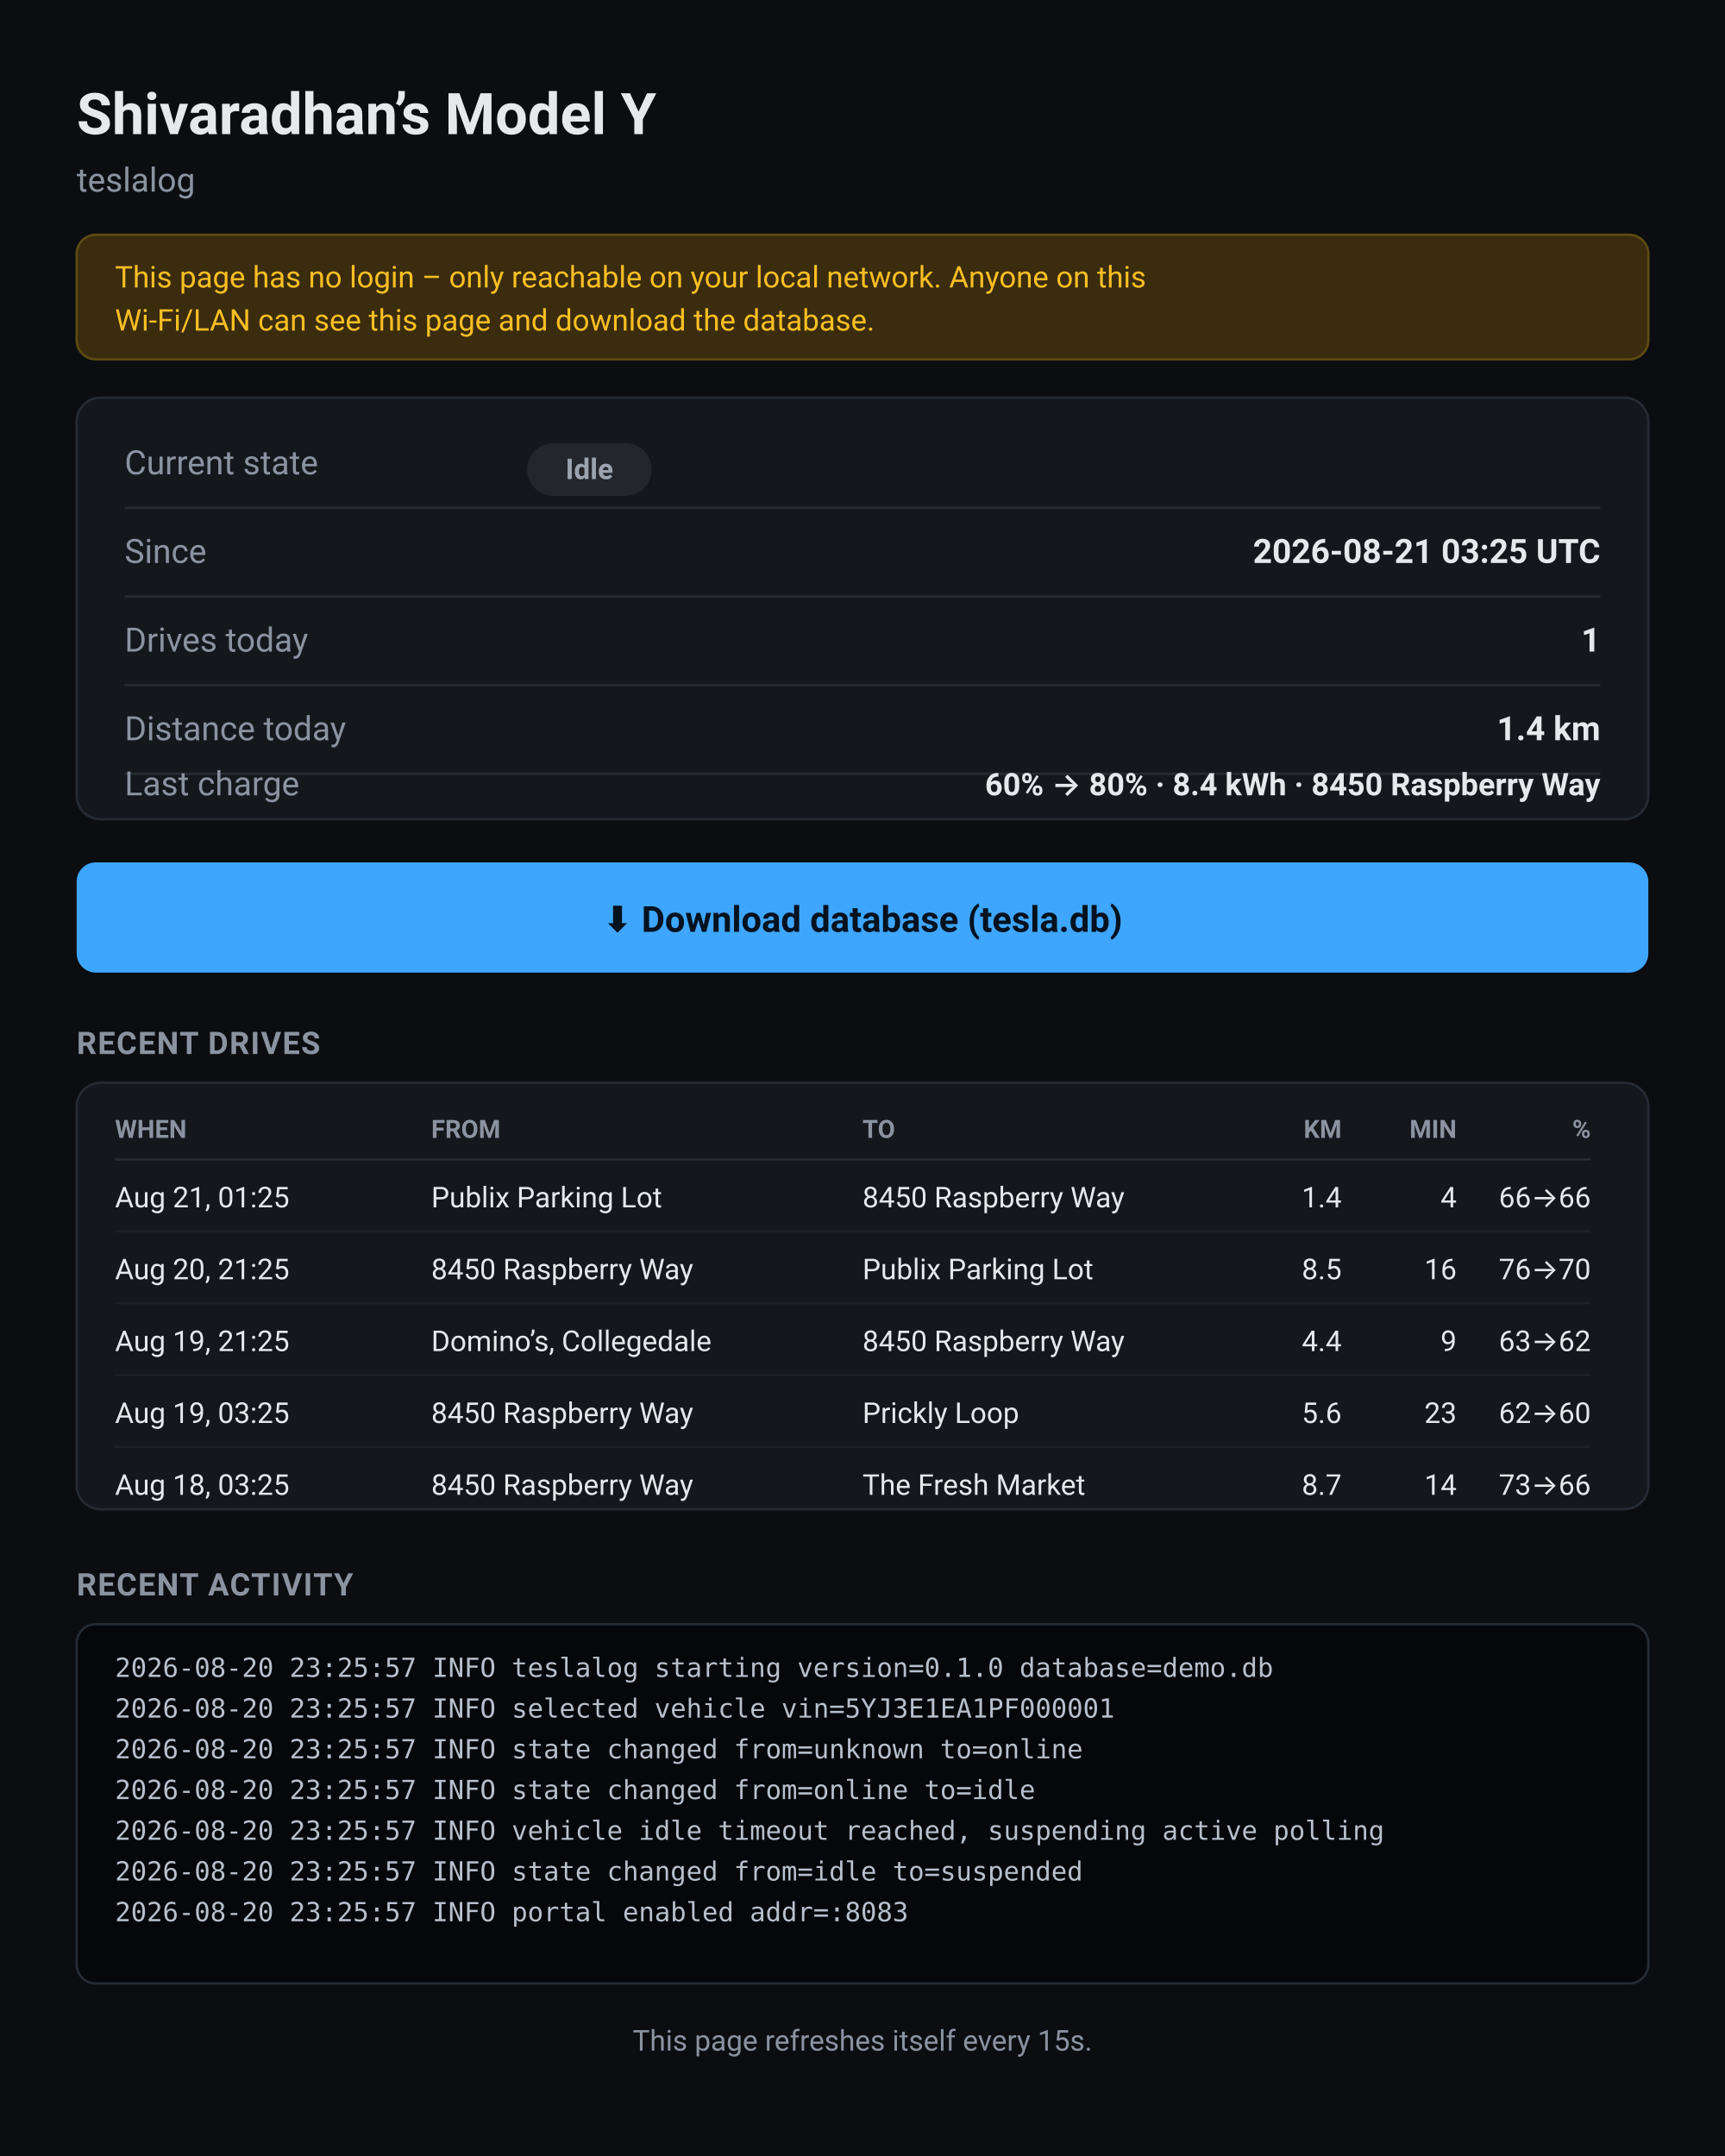
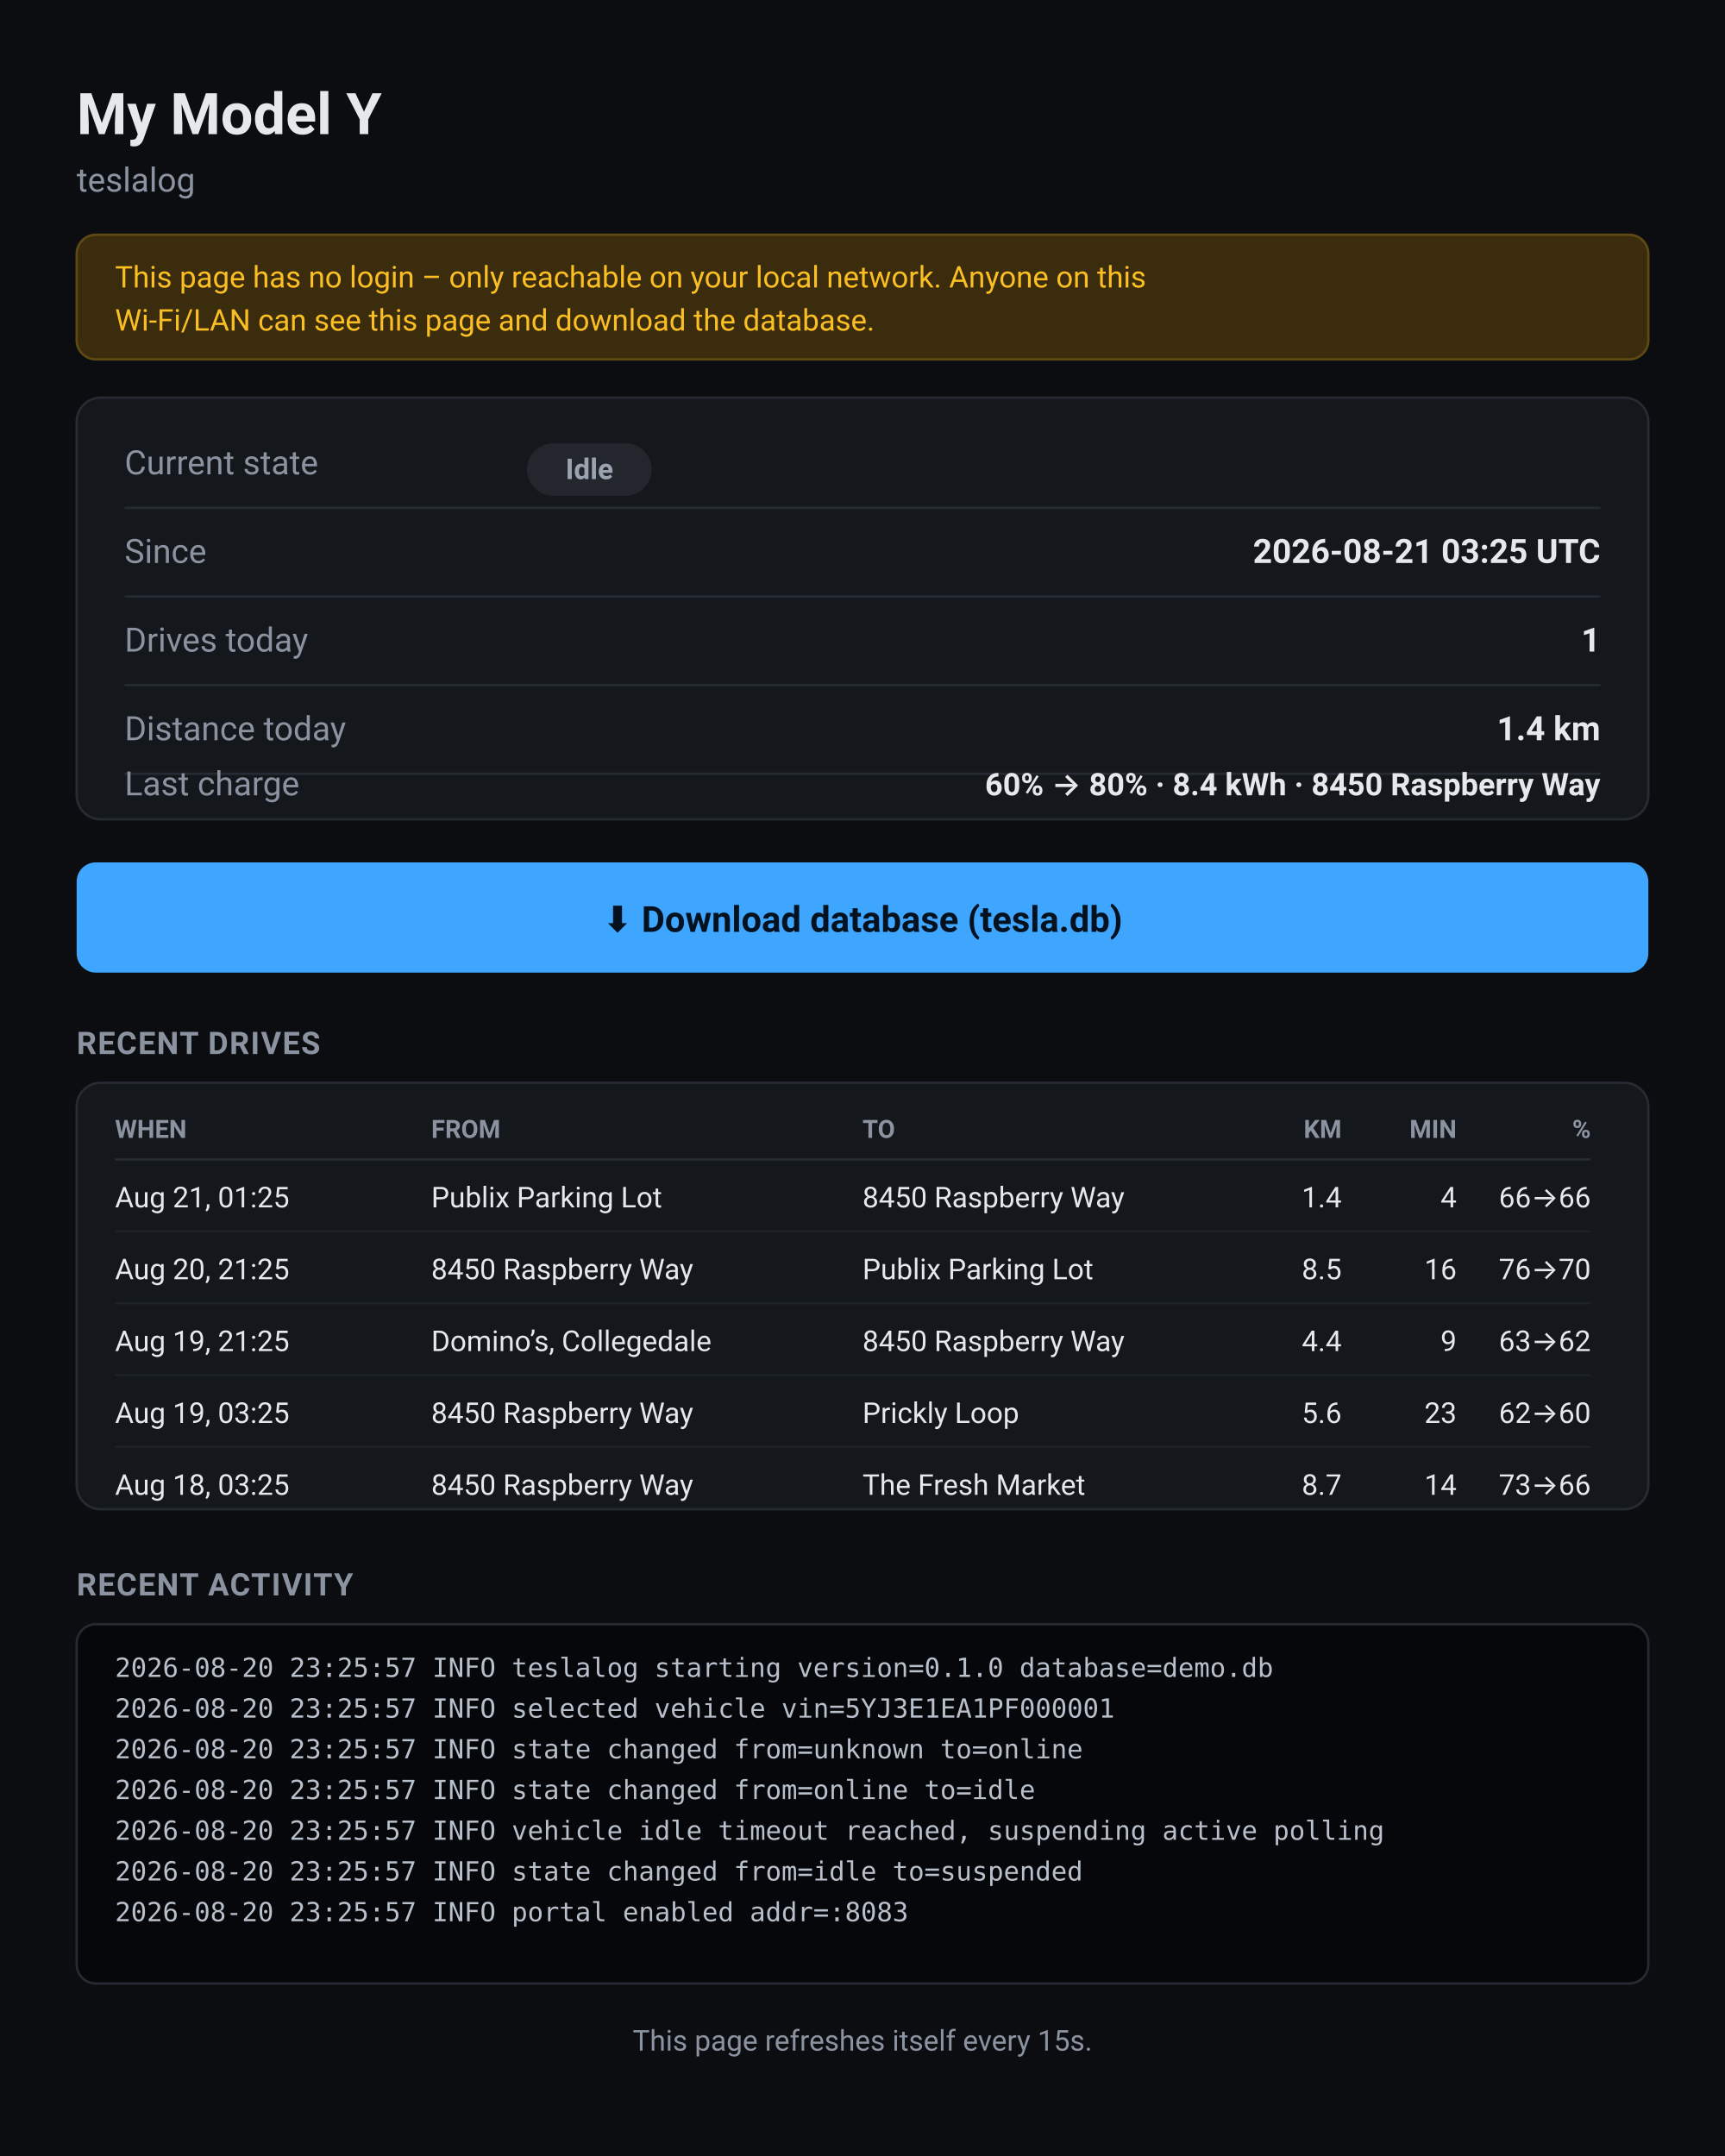
<svg xmlns="http://www.w3.org/2000/svg" viewBox="0 0 720 900" font-family="-apple-system, 'Segoe UI', Roboto, sans-serif">
  <rect width="720" height="900" fill="#0b0d10" />
-   <text x="32" y="56" fill="#e6e8eb" font-size="24" font-weight="600">Shivaradhan’s Model Y</text>
+   <text x="32" y="56" fill="#e6e8eb" font-size="24" font-weight="600">My Model Y</text>
  <text x="32" y="80" fill="#8b93a1" font-size="14">teslalog</text>
  <rect x="32" y="98" width="656" height="52" rx="8" fill="#3a2c0d" stroke="#5c4a12" />
  <text x="48" y="120" fill="#fbbf24" font-size="12.5">This page has no login – only reachable on your local network. Anyone on this</text>
  <text x="48" y="138" fill="#fbbf24" font-size="12.5">Wi-Fi/LAN can see this page and download the database.</text>
  <rect x="32" y="166" width="656" height="176" rx="10" fill="#14171c" stroke="#262b33" />
  <text x="52" y="198" fill="#8b93a1" font-size="14">Current state</text>
  <rect x="220" y="185" width="52" height="22" rx="11" fill="#23262c" />
  <text x="246" y="200" fill="#9aa3af" font-size="12" text-anchor="middle" font-weight="600">Idle</text>
  <line x1="52" y1="212" x2="668" y2="212" stroke="#262b33" />
  <text x="52" y="235" fill="#8b93a1" font-size="14">Since</text>
  <text x="668" y="235" fill="#e6e8eb" font-size="14" text-anchor="end" font-weight="600">2026-08-21 03:25 UTC</text>
  <line x1="52" y1="249" x2="668" y2="249" stroke="#262b33" />
  <text x="52" y="272" fill="#8b93a1" font-size="14">Drives today</text>
  <text x="668" y="272" fill="#e6e8eb" font-size="14" text-anchor="end" font-weight="600">1</text>
  <line x1="52" y1="286" x2="668" y2="286" stroke="#262b33" />
  <text x="52" y="309" fill="#8b93a1" font-size="14">Distance today</text>
  <text x="668" y="309" fill="#e6e8eb" font-size="14" text-anchor="end" font-weight="600">1.4 km</text>
  <line x1="52" y1="323" x2="668" y2="323" stroke="#262b33" />
  <text x="52" y="332" fill="#8b93a1" font-size="14">Last charge</text>
  <text x="668" y="332" fill="#e6e8eb" font-size="13" text-anchor="end" font-weight="600">60% → 80% · 8.4 kWh · 8450 Raspberry Way</text>
  <rect x="32" y="360" width="656" height="46" rx="8" fill="#3ea6ff" />
  <text x="360" y="389" fill="#04121f" font-size="15" text-anchor="middle" font-weight="700">⬇ Download database (tesla.db)</text>
  <text x="32" y="440" fill="#8b93a1" font-size="13" font-weight="600" letter-spacing="0.5">RECENT DRIVES</text>
  <rect x="32" y="452" width="656" height="178" rx="10" fill="#14171c" stroke="#262b33" />
  <text x="48" y="475" fill="#8b93a1" font-size="10.5" font-weight="600">WHEN</text>
  <text x="180" y="475" fill="#8b93a1" font-size="10.5" font-weight="600">FROM</text>
  <text x="360" y="475" fill="#8b93a1" font-size="10.5" font-weight="600">TO</text>
  <text x="560" y="475" fill="#8b93a1" font-size="10.5" font-weight="600" text-anchor="end">KM</text>
  <text x="608" y="475" fill="#8b93a1" font-size="10.5" font-weight="600" text-anchor="end">MIN</text>
  <text x="664" y="475" fill="#8b93a1" font-size="10.5" font-weight="600" text-anchor="end">%</text>
  <line x1="48" y1="484" x2="664" y2="484" stroke="#262b33" />
  <g font-size="12" fill="#e6e8eb">
    <text x="48" y="504">Aug 21, 01:25</text>
    <text x="180" y="504">Publix Parking Lot</text>
    <text x="360" y="504">8450 Raspberry Way</text>
    <text x="560" y="504" text-anchor="end">1.4</text>
    <text x="608" y="504" text-anchor="end">4</text>
    <text x="664" y="504" text-anchor="end">66→66</text>
    <line x1="48" y1="514" x2="664" y2="514" stroke="#1c2027" />
    <text x="48" y="534">Aug 20, 21:25</text>
    <text x="180" y="534">8450 Raspberry Way</text>
    <text x="360" y="534">Publix Parking Lot</text>
    <text x="560" y="534" text-anchor="end">8.5</text>
    <text x="608" y="534" text-anchor="end">16</text>
    <text x="664" y="534" text-anchor="end">76→70</text>
    <line x1="48" y1="544" x2="664" y2="544" stroke="#1c2027" />
    <text x="48" y="564">Aug 19, 21:25</text>
    <text x="180" y="564">Domino’s, Collegedale</text>
    <text x="360" y="564">8450 Raspberry Way</text>
    <text x="560" y="564" text-anchor="end">4.4</text>
    <text x="608" y="564" text-anchor="end">9</text>
    <text x="664" y="564" text-anchor="end">63→62</text>
    <line x1="48" y1="574" x2="664" y2="574" stroke="#1c2027" />
    <text x="48" y="594">Aug 19, 03:25</text>
    <text x="180" y="594">8450 Raspberry Way</text>
    <text x="360" y="594">Prickly Loop</text>
    <text x="560" y="594" text-anchor="end">5.6</text>
    <text x="608" y="594" text-anchor="end">23</text>
    <text x="664" y="594" text-anchor="end">62→60</text>
    <line x1="48" y1="604" x2="664" y2="604" stroke="#1c2027" />
    <text x="48" y="624">Aug 18, 03:25</text>
    <text x="180" y="624">8450 Raspberry Way</text>
    <text x="360" y="624">The Fresh Market</text>
    <text x="560" y="624" text-anchor="end">8.7</text>
    <text x="608" y="624" text-anchor="end">14</text>
    <text x="664" y="624" text-anchor="end">73→66</text>
  </g>
  <text x="32" y="666" fill="#8b93a1" font-size="13" font-weight="600" letter-spacing="0.5">RECENT ACTIVITY</text>
  <rect x="32" y="678" width="656" height="150" rx="8" fill="#05070a" stroke="#262b33" />
  <g font-family="Consolas, monospace" font-size="11" fill="#b8c0cc">
    <text x="48" y="700">2026-08-20 23:25:57 INFO teslalog starting version=0.1.0 database=demo.db</text>
    <text x="48" y="717">2026-08-20 23:25:57 INFO selected vehicle vin=5YJ3E1EA1PF000001</text>
    <text x="48" y="734">2026-08-20 23:25:57 INFO state changed from=unknown to=online</text>
    <text x="48" y="751">2026-08-20 23:25:57 INFO state changed from=online to=idle</text>
    <text x="48" y="768">2026-08-20 23:25:57 INFO vehicle idle timeout reached, suspending active polling</text>
    <text x="48" y="785">2026-08-20 23:25:57 INFO state changed from=idle to=suspended</text>
    <text x="48" y="802">2026-08-20 23:25:57 INFO portal enabled addr=:8083</text>
  </g>
  <text x="360" y="856" fill="#8b93a1" font-size="12" text-anchor="middle">This page refreshes itself every 15s.</text>
</svg>
